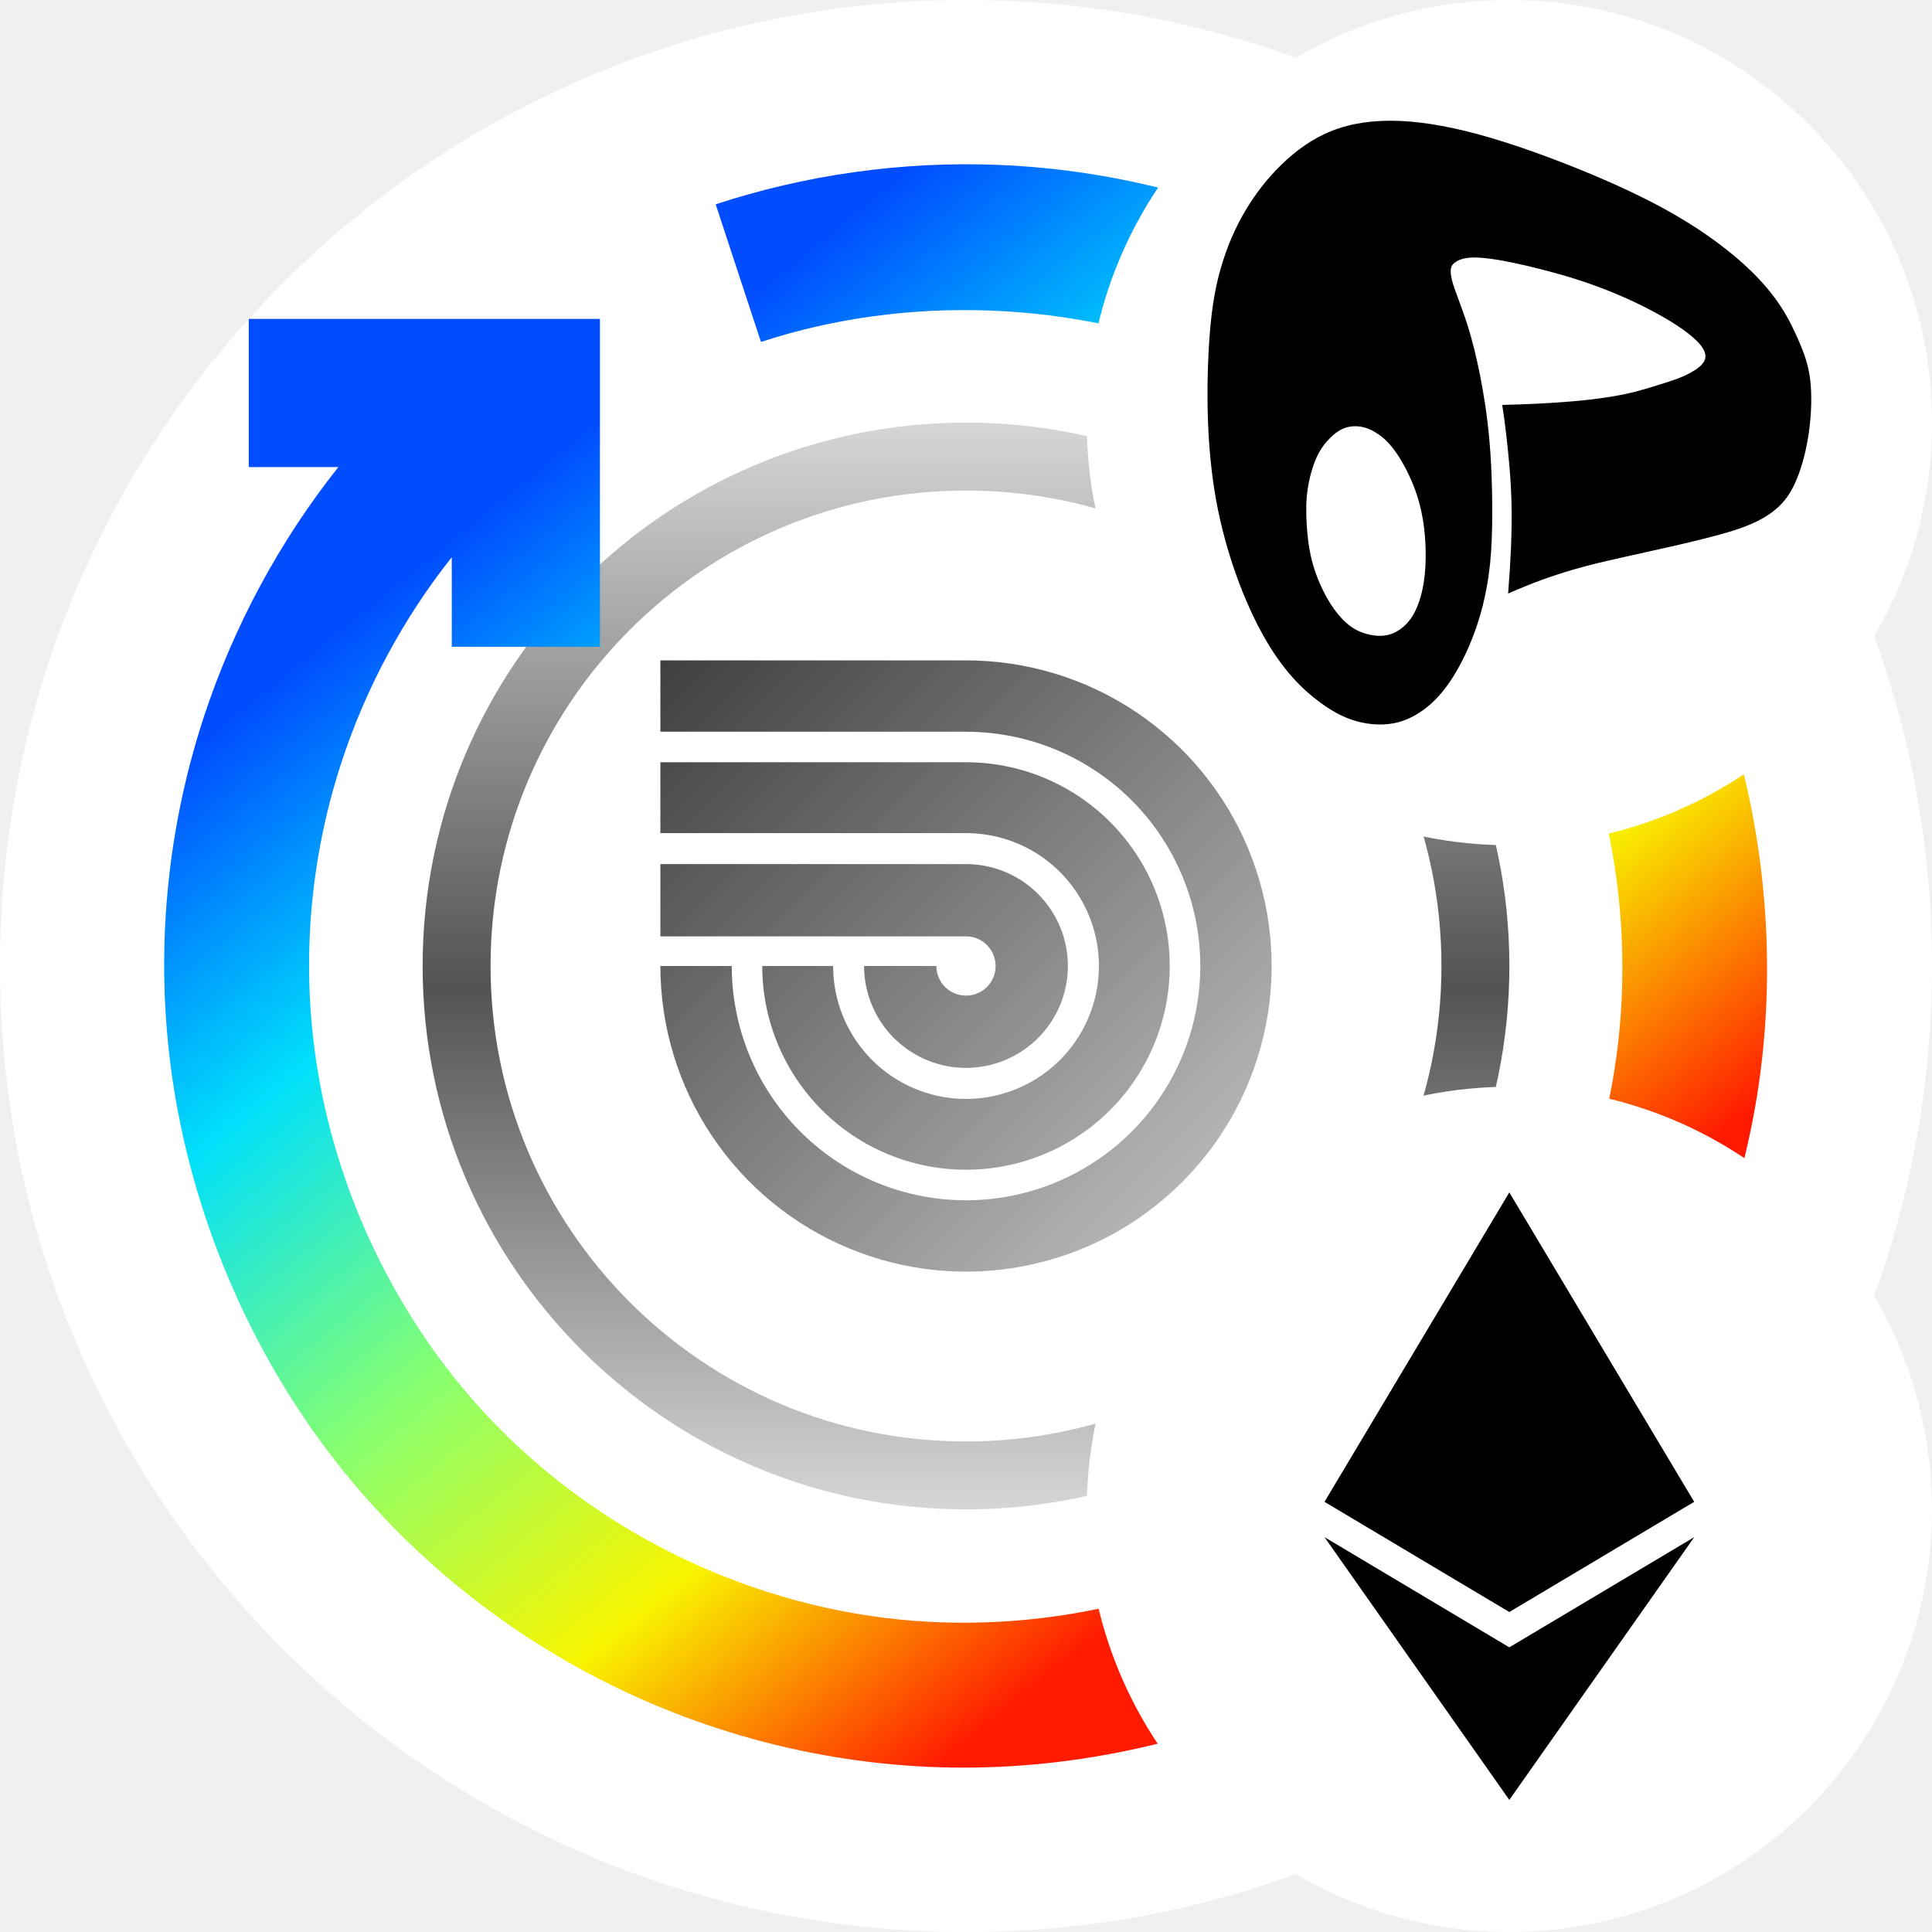
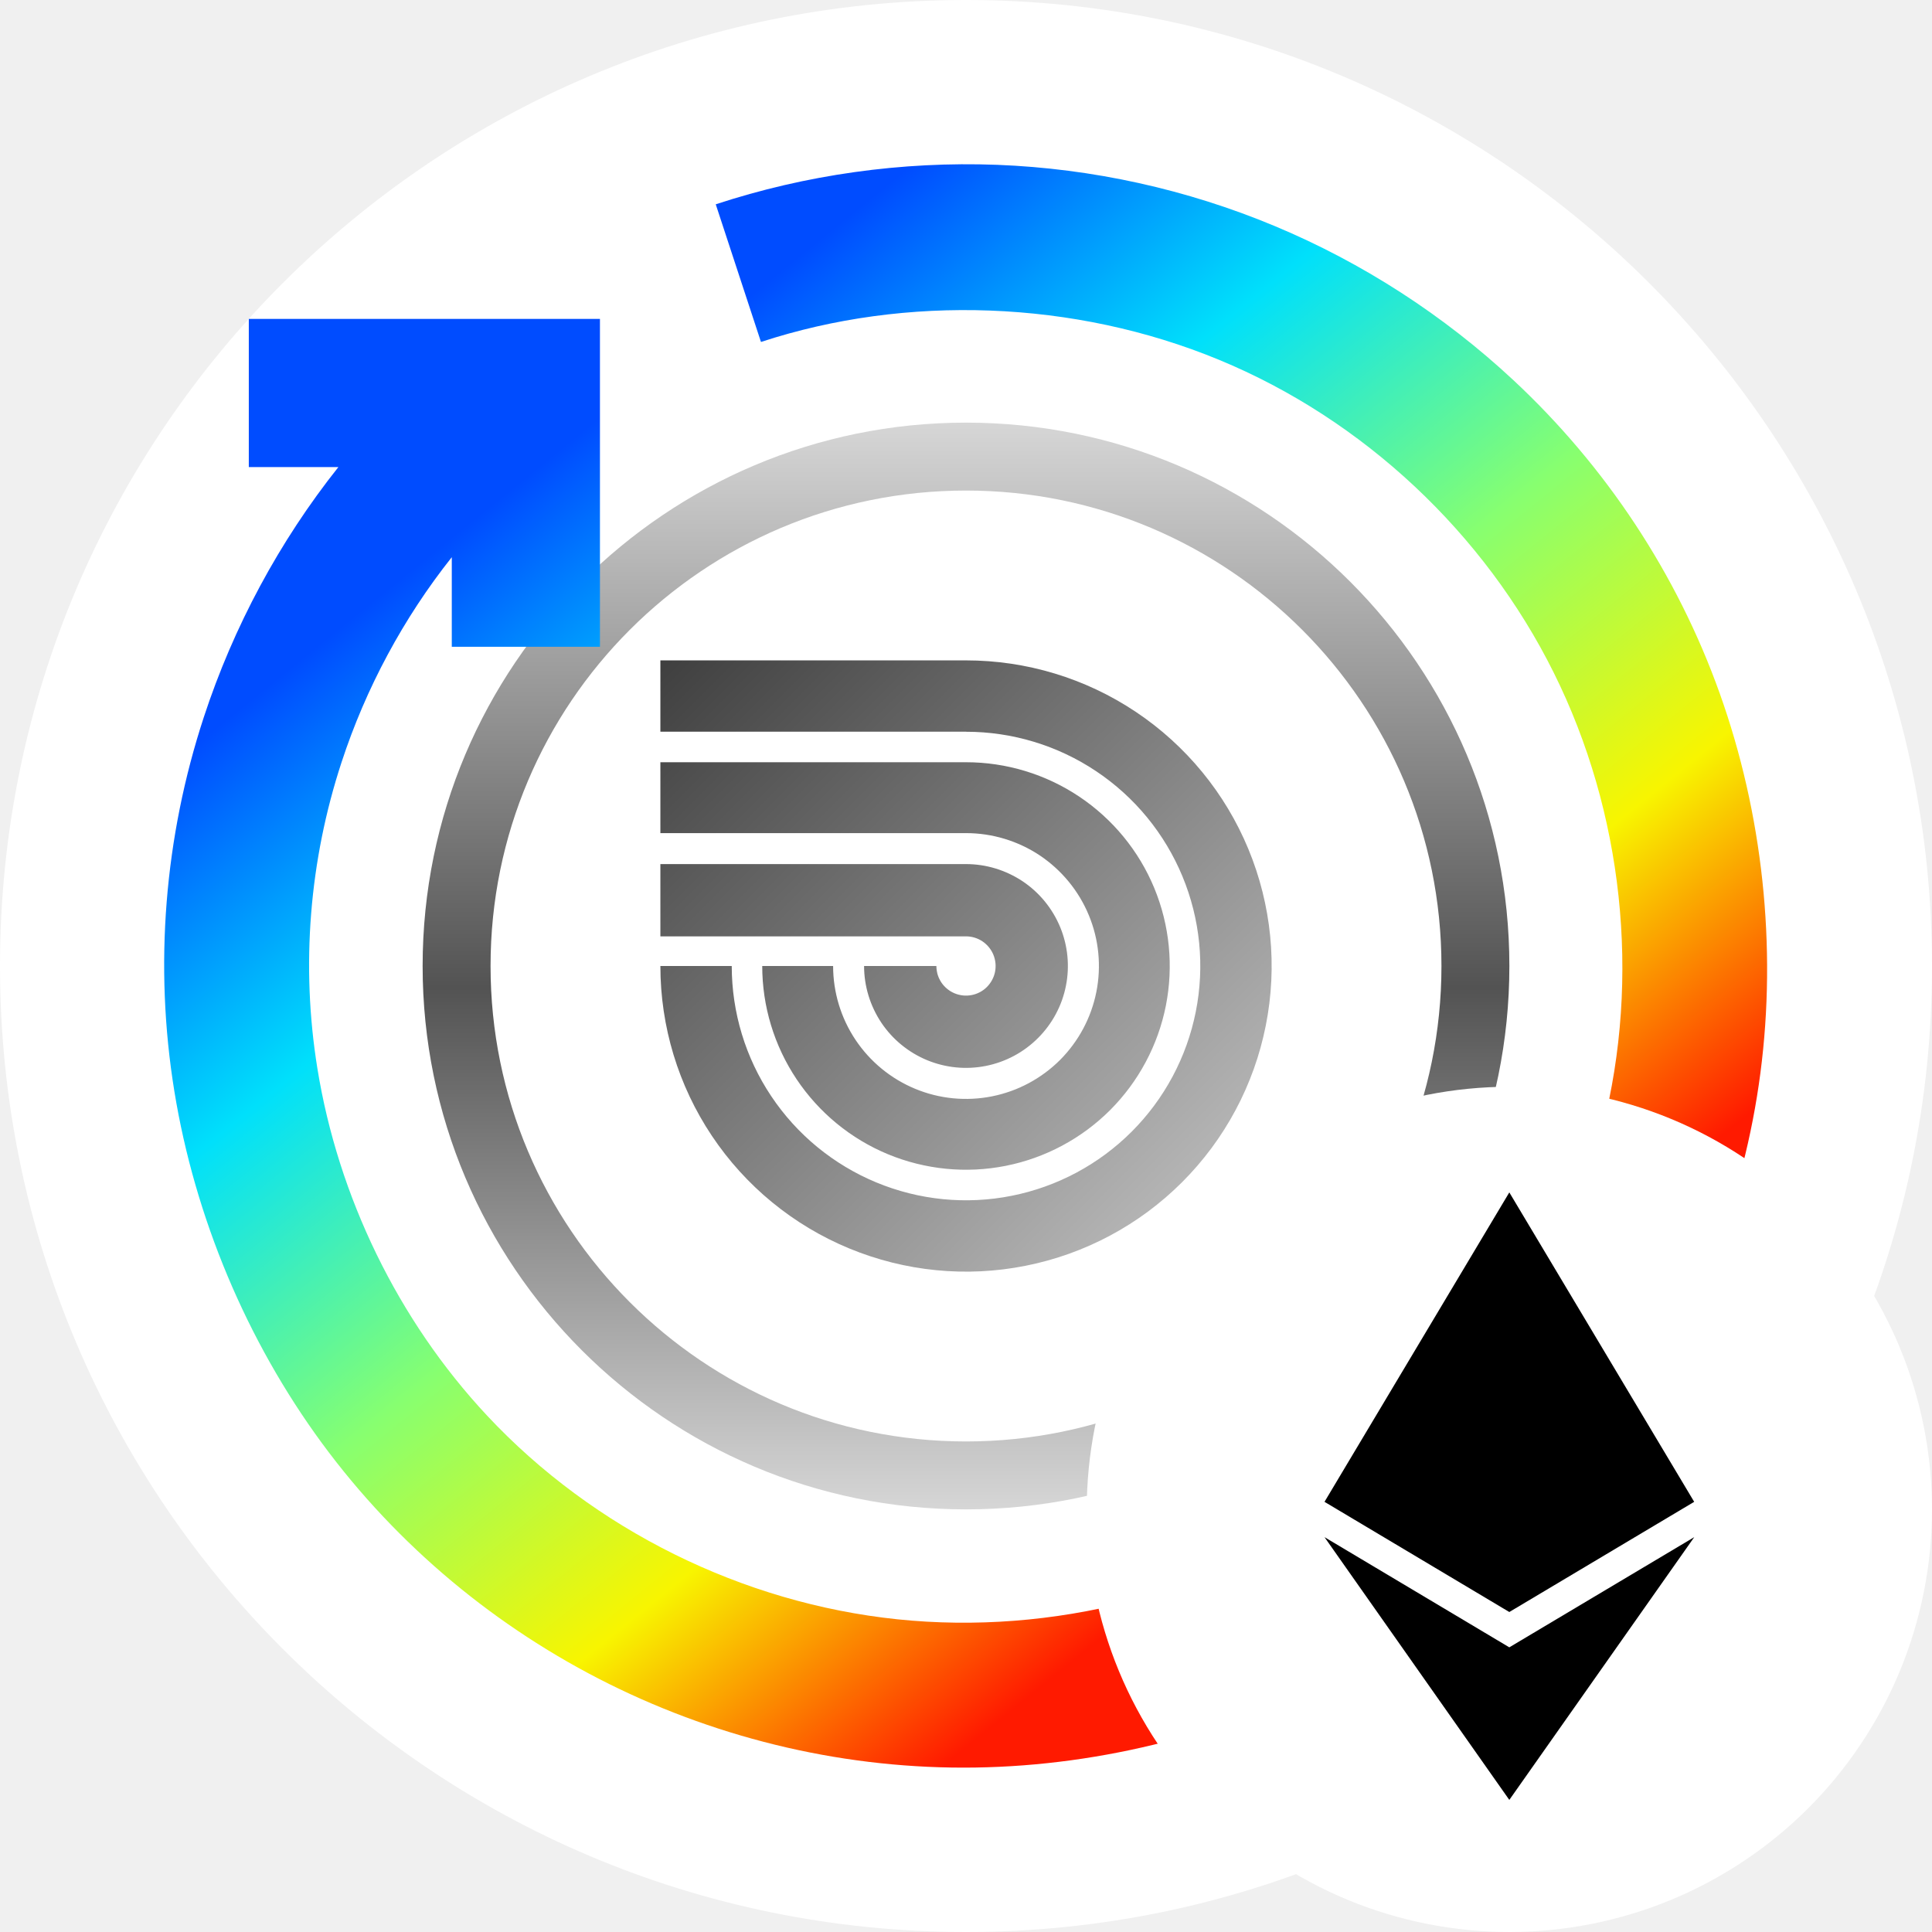
<svg xmlns="http://www.w3.org/2000/svg" width="32" height="32" viewBox="0 0 32 32" fill="none">
  <path d="M0 16C0 7.163 7.163 0 16 0V0C24.837 0 32 7.163 32 16V16C32 24.837 24.837 32 16 32V32C7.163 32 0 24.837 0 16V16Z" fill="white" />
  <g clip-path="url(#clip0_144_585384)">
    <g clip-path="url(#clip1_144_585384)">
      <path d="M25 16C25 20.971 20.971 25 16 25C11.029 25 7 20.971 7 16C7 11.029 11.029 7 16 7C20.971 7 25 11.029 25 16Z" fill="white" />
      <path fill-rule="evenodd" clip-rule="evenodd" d="M16 23.875C20.349 23.875 23.875 20.349 23.875 16C23.875 11.651 20.349 8.125 16 8.125C11.651 8.125 8.125 11.651 8.125 16C8.125 20.349 11.651 23.875 16 23.875ZM16 25C20.971 25 25 20.971 25 16C25 11.029 20.971 7 16 7C11.029 7 7 11.029 7 16C7 20.971 11.029 25 16 25Z" fill="url(#paint0_linear_144_585384)" />
      <path fill-rule="evenodd" clip-rule="evenodd" d="M16 10.938C17.001 10.938 17.98 11.234 18.813 11.791C19.645 12.347 20.294 13.138 20.677 14.063C21.06 14.988 21.161 16.006 20.965 16.988C20.77 17.97 20.288 18.872 19.58 19.58C18.872 20.288 17.97 20.77 16.988 20.965C16.006 21.161 14.988 21.06 14.063 20.677C13.138 20.294 12.347 19.645 11.791 18.813C11.234 17.98 10.938 17.001 10.938 16H12.12C12.12 16.767 12.347 17.518 12.774 18.156C13.2 18.794 13.806 19.291 14.515 19.585C15.224 19.879 16.004 19.956 16.757 19.806C17.51 19.656 18.201 19.287 18.744 18.744C19.287 18.201 19.656 17.51 19.806 16.757C19.956 16.004 19.879 15.224 19.585 14.515C19.291 13.806 18.794 13.2 18.156 12.774C17.518 12.347 16.767 12.12 16 12.12V12.119H10.938V10.938H16ZM17.875 13.194C17.32 12.823 16.668 12.625 16 12.625H10.938V13.799H16C16.435 13.799 16.861 13.928 17.223 14.169C17.585 14.412 17.867 14.755 18.034 15.158C18.201 15.56 18.244 16.003 18.159 16.43C18.074 16.857 17.864 17.249 17.557 17.557C17.249 17.864 16.857 18.074 16.43 18.159C16.003 18.244 15.56 18.201 15.158 18.034C14.755 17.867 14.412 17.585 14.17 17.223C13.928 16.861 13.799 16.435 13.799 16H12.625C12.625 16.668 12.823 17.32 13.194 17.875C13.565 18.43 14.092 18.863 14.708 19.118C15.325 19.373 16.004 19.44 16.658 19.31C17.313 19.18 17.915 18.858 18.387 18.387C18.858 17.915 19.18 17.313 19.31 16.659C19.44 16.004 19.373 15.325 19.118 14.708C18.863 14.092 18.43 13.565 17.875 13.194ZM16.938 14.597C16.66 14.412 16.334 14.312 16 14.312H10.938V15.509H16C16.097 15.509 16.192 15.538 16.273 15.592C16.353 15.646 16.416 15.723 16.453 15.812C16.49 15.902 16.5 16.001 16.481 16.096C16.462 16.191 16.415 16.278 16.347 16.347C16.278 16.416 16.191 16.462 16.096 16.481C16 16.5 15.902 16.49 15.812 16.453C15.723 16.416 15.646 16.353 15.592 16.273C15.568 16.236 15.549 16.198 15.535 16.157C15.528 16.137 15.523 16.116 15.519 16.095C15.513 16.064 15.509 16.032 15.509 16H14.312C14.312 16.334 14.412 16.66 14.597 16.938C14.782 17.215 15.046 17.431 15.354 17.559C15.663 17.687 16.002 17.72 16.329 17.655C16.657 17.59 16.957 17.429 17.193 17.193C17.429 16.957 17.59 16.657 17.655 16.329C17.72 16.002 17.687 15.663 17.559 15.354C17.431 15.046 17.215 14.782 16.938 14.597Z" fill="url(#paint1_linear_144_585384)" />
    </g>
  </g>
-   <path fill-rule="evenodd" clip-rule="evenodd" d="M11.854 3.384C13.345 2.894 14.938 2.67 16.516 2.73C18.094 2.791 19.658 3.136 21.113 3.744C22.568 4.352 23.915 5.223 25.067 6.298C26.591 7.719 27.775 9.498 28.485 11.487C29.195 13.476 29.431 15.676 29.157 17.771C28.884 19.866 28.1 21.855 26.914 23.566C25.728 25.277 24.14 26.708 22.274 27.7C20.409 28.692 18.266 29.244 16.154 29.276C14.041 29.308 11.959 28.82 10.095 27.895C8.23 26.97 6.583 25.606 5.332 23.904C4.081 22.201 3.227 20.159 2.888 18.075C2.549 15.991 2.725 13.865 3.374 11.881C3.866 10.382 4.628 8.964 5.605 7.736H4.12V5.282H9.937V10.713H7.483V9.229C6.683 10.236 6.058 11.397 5.656 12.626C5.124 14.251 4.981 15.995 5.256 17.697C5.598 19.814 6.589 21.865 8.066 23.446C9.834 25.336 12.299 26.554 14.866 26.821C17.432 27.087 20.099 26.403 22.217 24.929C24.335 23.454 25.905 21.19 26.542 18.69C27.179 16.189 26.884 13.452 25.735 11.142C24.586 8.832 22.583 6.948 20.189 5.959C17.794 4.969 15.007 4.874 12.604 5.664L11.854 3.384Z" fill="url(#paint2_linear_144_585384)" />
-   <circle cx="25" cy="7" r="7" fill="white" />
-   <path fill-rule="evenodd" clip-rule="evenodd" d="M25.445 6.687C25.257 6.696 25.069 6.702 24.881 6.707C24.895 6.793 24.907 6.879 24.919 6.965C24.944 7.152 24.965 7.34 24.983 7.528C24.995 7.654 25.006 7.78 25.015 7.906C25.024 8.031 25.03 8.156 25.034 8.281C25.042 8.551 25.037 8.821 25.026 9.091C25.015 9.338 24.999 9.585 24.979 9.831C25.782 9.474 26.394 9.339 26.851 9.238L26.857 9.236C27.595 9.073 27.924 8.998 28.214 8.925C28.503 8.853 28.751 8.783 28.957 8.699C29.164 8.615 29.328 8.516 29.457 8.395C29.587 8.274 29.681 8.13 29.764 7.925C29.848 7.719 29.92 7.453 29.961 7.158C30.003 6.864 30.013 6.541 29.982 6.285C29.95 6.029 29.877 5.84 29.795 5.649C29.712 5.459 29.621 5.266 29.485 5.061C29.348 4.855 29.166 4.636 28.908 4.399C28.65 4.162 28.317 3.908 27.924 3.667C27.531 3.425 27.077 3.195 26.515 2.953C25.952 2.711 25.28 2.457 24.698 2.285C24.115 2.113 23.62 2.022 23.187 2.003C22.754 1.985 22.382 2.04 22.06 2.167C21.738 2.294 21.465 2.495 21.227 2.725C20.99 2.955 20.789 3.215 20.62 3.501C20.452 3.787 20.318 4.1 20.217 4.452C20.117 4.804 20.05 5.194 20.017 5.846C19.984 6.499 19.985 7.412 20.142 8.28C20.298 9.147 20.61 9.969 20.929 10.536C21.247 11.103 21.571 11.414 21.841 11.617C22.111 11.82 22.326 11.915 22.542 11.964C22.757 12.012 22.973 12.014 23.173 11.959C23.372 11.903 23.555 11.79 23.714 11.645C23.873 11.499 24.007 11.32 24.127 11.112C24.248 10.905 24.355 10.667 24.44 10.425C24.486 10.296 24.525 10.164 24.559 10.031C24.586 9.924 24.609 9.817 24.628 9.709C24.651 9.583 24.668 9.457 24.681 9.33C24.693 9.205 24.702 9.08 24.707 8.954C24.712 8.828 24.715 8.702 24.716 8.576C24.718 8.28 24.712 7.984 24.697 7.688C24.69 7.556 24.681 7.423 24.669 7.291C24.652 7.098 24.629 6.905 24.601 6.713C24.576 6.548 24.547 6.383 24.515 6.219C24.457 5.928 24.388 5.638 24.297 5.356C24.271 5.275 24.243 5.195 24.214 5.115C24.19 5.047 24.165 4.98 24.14 4.912C24.123 4.865 24.106 4.819 24.089 4.772C24.074 4.728 24.06 4.684 24.049 4.638C24.038 4.596 24.03 4.552 24.028 4.507C24.028 4.496 24.028 4.484 24.029 4.472C24.03 4.46 24.032 4.448 24.035 4.436C24.038 4.425 24.042 4.413 24.047 4.403C24.053 4.393 24.06 4.383 24.068 4.374C24.084 4.355 24.106 4.341 24.128 4.328C24.16 4.309 24.195 4.296 24.231 4.286C24.308 4.266 24.39 4.263 24.47 4.266C24.552 4.269 24.634 4.278 24.716 4.29C24.84 4.307 24.962 4.331 25.085 4.357C25.209 4.383 25.334 4.412 25.457 4.443C25.645 4.49 25.833 4.541 26.018 4.597C26.309 4.686 26.595 4.791 26.873 4.913C27.064 4.996 27.251 5.087 27.434 5.187C27.557 5.254 27.677 5.325 27.794 5.403C27.873 5.455 27.95 5.511 28.022 5.572C28.07 5.613 28.117 5.656 28.158 5.705C28.169 5.718 28.18 5.732 28.19 5.747C28.2 5.762 28.209 5.777 28.218 5.792C28.226 5.808 28.233 5.825 28.238 5.842C28.243 5.859 28.247 5.876 28.247 5.894C28.248 5.911 28.245 5.929 28.241 5.945C28.236 5.962 28.23 5.977 28.221 5.992C28.202 6.024 28.176 6.051 28.148 6.075C28.105 6.112 28.057 6.142 28.008 6.169C27.961 6.196 27.913 6.219 27.864 6.24C27.816 6.261 27.766 6.279 27.716 6.296C27.664 6.314 27.613 6.331 27.561 6.347C27.484 6.372 27.406 6.396 27.328 6.419C27.25 6.442 27.171 6.465 27.092 6.486C26.976 6.516 26.857 6.541 26.739 6.561C26.617 6.582 26.496 6.599 26.374 6.614C26.25 6.629 26.126 6.641 26.002 6.651C25.817 6.666 25.631 6.678 25.445 6.687ZM22.279 7.087C22.365 7.057 22.46 7.054 22.546 7.068C22.631 7.083 22.707 7.115 22.794 7.169C22.882 7.224 22.98 7.301 23.09 7.449C23.201 7.597 23.323 7.817 23.412 8.043C23.502 8.27 23.559 8.504 23.589 8.759C23.619 9.014 23.622 9.29 23.598 9.518C23.575 9.746 23.526 9.927 23.466 10.065C23.407 10.204 23.337 10.3 23.25 10.376C23.163 10.453 23.058 10.51 22.936 10.526C22.813 10.543 22.673 10.518 22.553 10.473C22.433 10.427 22.334 10.359 22.235 10.255C22.135 10.152 22.035 10.012 21.946 9.842C21.856 9.672 21.776 9.473 21.726 9.271C21.675 9.068 21.653 8.862 21.642 8.669C21.631 8.477 21.631 8.298 21.658 8.11C21.685 7.922 21.739 7.724 21.807 7.576C21.875 7.427 21.956 7.328 22.035 7.25C22.115 7.172 22.193 7.117 22.279 7.087Z" fill="black" />
+   <path fill-rule="evenodd" clip-rule="evenodd" d="M11.855 3.384C13.345 2.894 14.938 2.67 16.516 2.73C18.095 2.791 19.658 3.136 21.113 3.744C22.569 4.352 23.915 5.223 25.068 6.298C26.592 7.719 27.775 9.498 28.485 11.487C29.195 13.476 29.432 15.676 29.158 17.771C28.884 19.866 28.1 21.855 26.914 23.566C25.728 25.277 24.14 26.708 22.275 27.7C20.41 28.692 18.267 29.244 16.154 29.276C14.042 29.308 11.96 28.82 10.095 27.895C8.231 26.97 6.584 25.606 5.333 23.904C4.082 22.201 3.227 20.159 2.888 18.075C2.549 15.991 2.725 13.865 3.375 11.881C3.866 10.382 4.628 8.964 5.605 7.736H4.121V5.282H9.937V10.713H7.483V9.229C6.683 10.236 6.059 11.397 5.657 12.626C5.124 14.251 4.981 15.995 5.257 17.697C5.599 19.814 6.589 21.865 8.067 23.446C9.834 25.336 12.3 26.554 14.866 26.821C17.432 27.087 20.099 26.403 22.218 24.929C24.336 23.454 25.905 21.19 26.542 18.69C27.179 16.189 26.884 13.452 25.735 11.142C24.587 8.832 22.584 6.948 20.189 5.959C17.795 4.969 15.008 4.874 12.604 5.664L11.855 3.384Z" fill="url(#paint2_linear_144_585384)" />
  <path fill-rule="evenodd" clip-rule="evenodd" d="M32 25C32 24.084 31.818 23.168 31.467 22.321C31.117 21.475 30.598 20.698 29.95 20.05C29.302 19.402 28.525 18.883 27.679 18.533C26.832 18.182 25.916 18 25 18C24.084 18 23.168 18.182 22.321 18.533C21.475 18.883 20.698 19.402 20.05 20.05C19.402 20.698 18.883 21.475 18.533 22.321C18.182 23.168 18 24.084 18 25C18 25.916 18.182 26.832 18.533 27.679C18.883 28.525 19.402 29.302 20.05 29.95C20.698 30.598 21.475 31.117 22.321 31.467C23.168 31.818 24.084 32 25 32C25.916 32 26.832 31.818 27.679 31.467C28.525 31.117 29.302 30.598 29.95 29.95C30.598 29.302 31.117 28.525 31.467 27.679C31.818 26.832 32 25.916 32 25Z" fill="white" />
  <path fill-rule="evenodd" clip-rule="evenodd" d="M21.938 24.875L24.999 19.75L28.061 24.875L24.999 26.7L21.938 24.875ZM24.999 29.812L21.938 25.46L24.999 27.285L28.062 25.46L24.999 29.812Z" fill="black" />
  <defs>
    <linearGradient id="paint0_linear_144_585384" x1="16" y1="7" x2="16" y2="25" gradientUnits="userSpaceOnUse">
      <stop stop-color="#D6D6D6" />
      <stop offset="0.52" stop-color="#535353" />
      <stop offset="1" stop-color="#D6D6D6" />
    </linearGradient>
    <linearGradient id="paint1_linear_144_585384" x1="10.938" y1="10.938" x2="21.062" y2="21.062" gradientUnits="userSpaceOnUse">
      <stop stop-color="#3F3F3F" />
      <stop offset="1" stop-color="#C8C8C8" />
    </linearGradient>
-     <linearGradient id="paint2_linear_144_585384" x1="2.043" y1="13.297" x2="15.222" y2="29.576" gradientUnits="userSpaceOnUse">
+     <linearGradient id="paint2_linear_144_585384" x1="2.044" y1="13.297" x2="15.222" y2="29.576" gradientUnits="userSpaceOnUse">
      <stop stop-color="#004CFF" />
      <stop offset="0.252" stop-color="#00E0FB" />
      <stop offset="0.506" stop-color="#87FF70" />
      <stop offset="0.755" stop-color="#F8F500" />
      <stop offset="1" stop-color="#FF1A00" />
    </linearGradient>
    <clipPath id="clip0_144_585384">
      <rect width="18" height="18" fill="white" transform="translate(7 7)" />
    </clipPath>
    <clipPath id="clip1_144_585384">
      <rect width="18" height="18" fill="white" transform="translate(7 7)" />
    </clipPath>
  </defs>
</svg>
